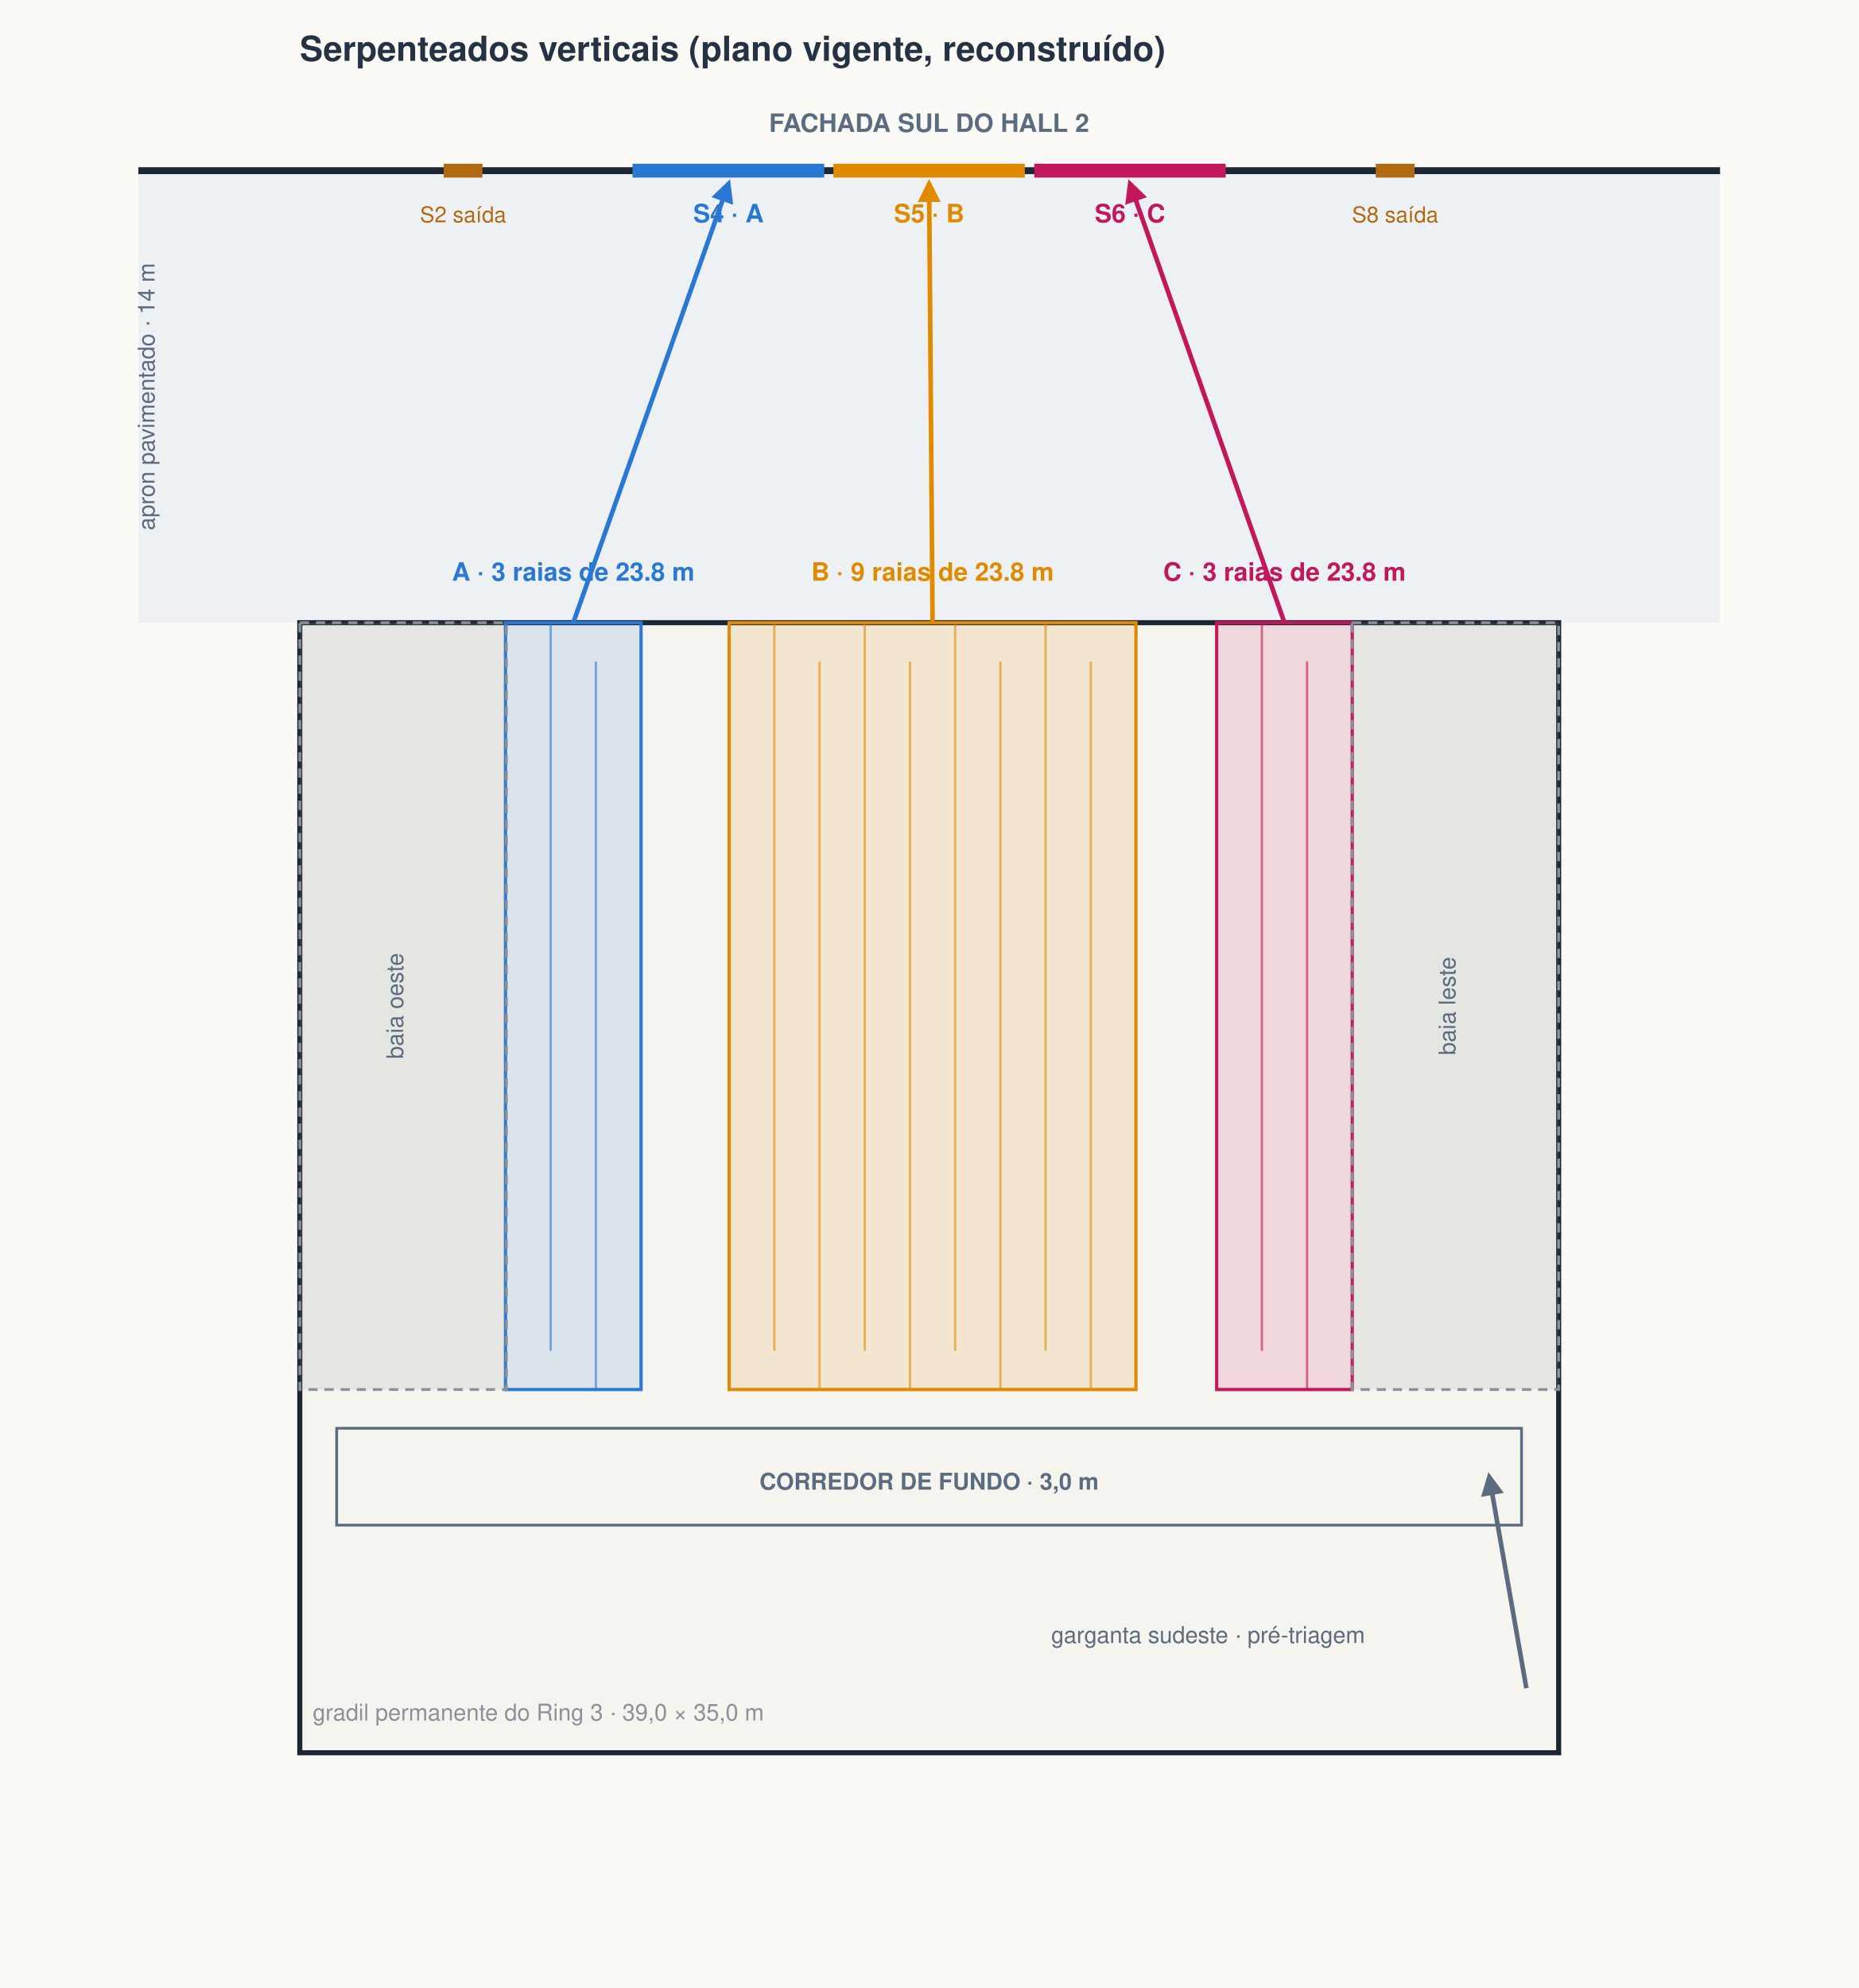
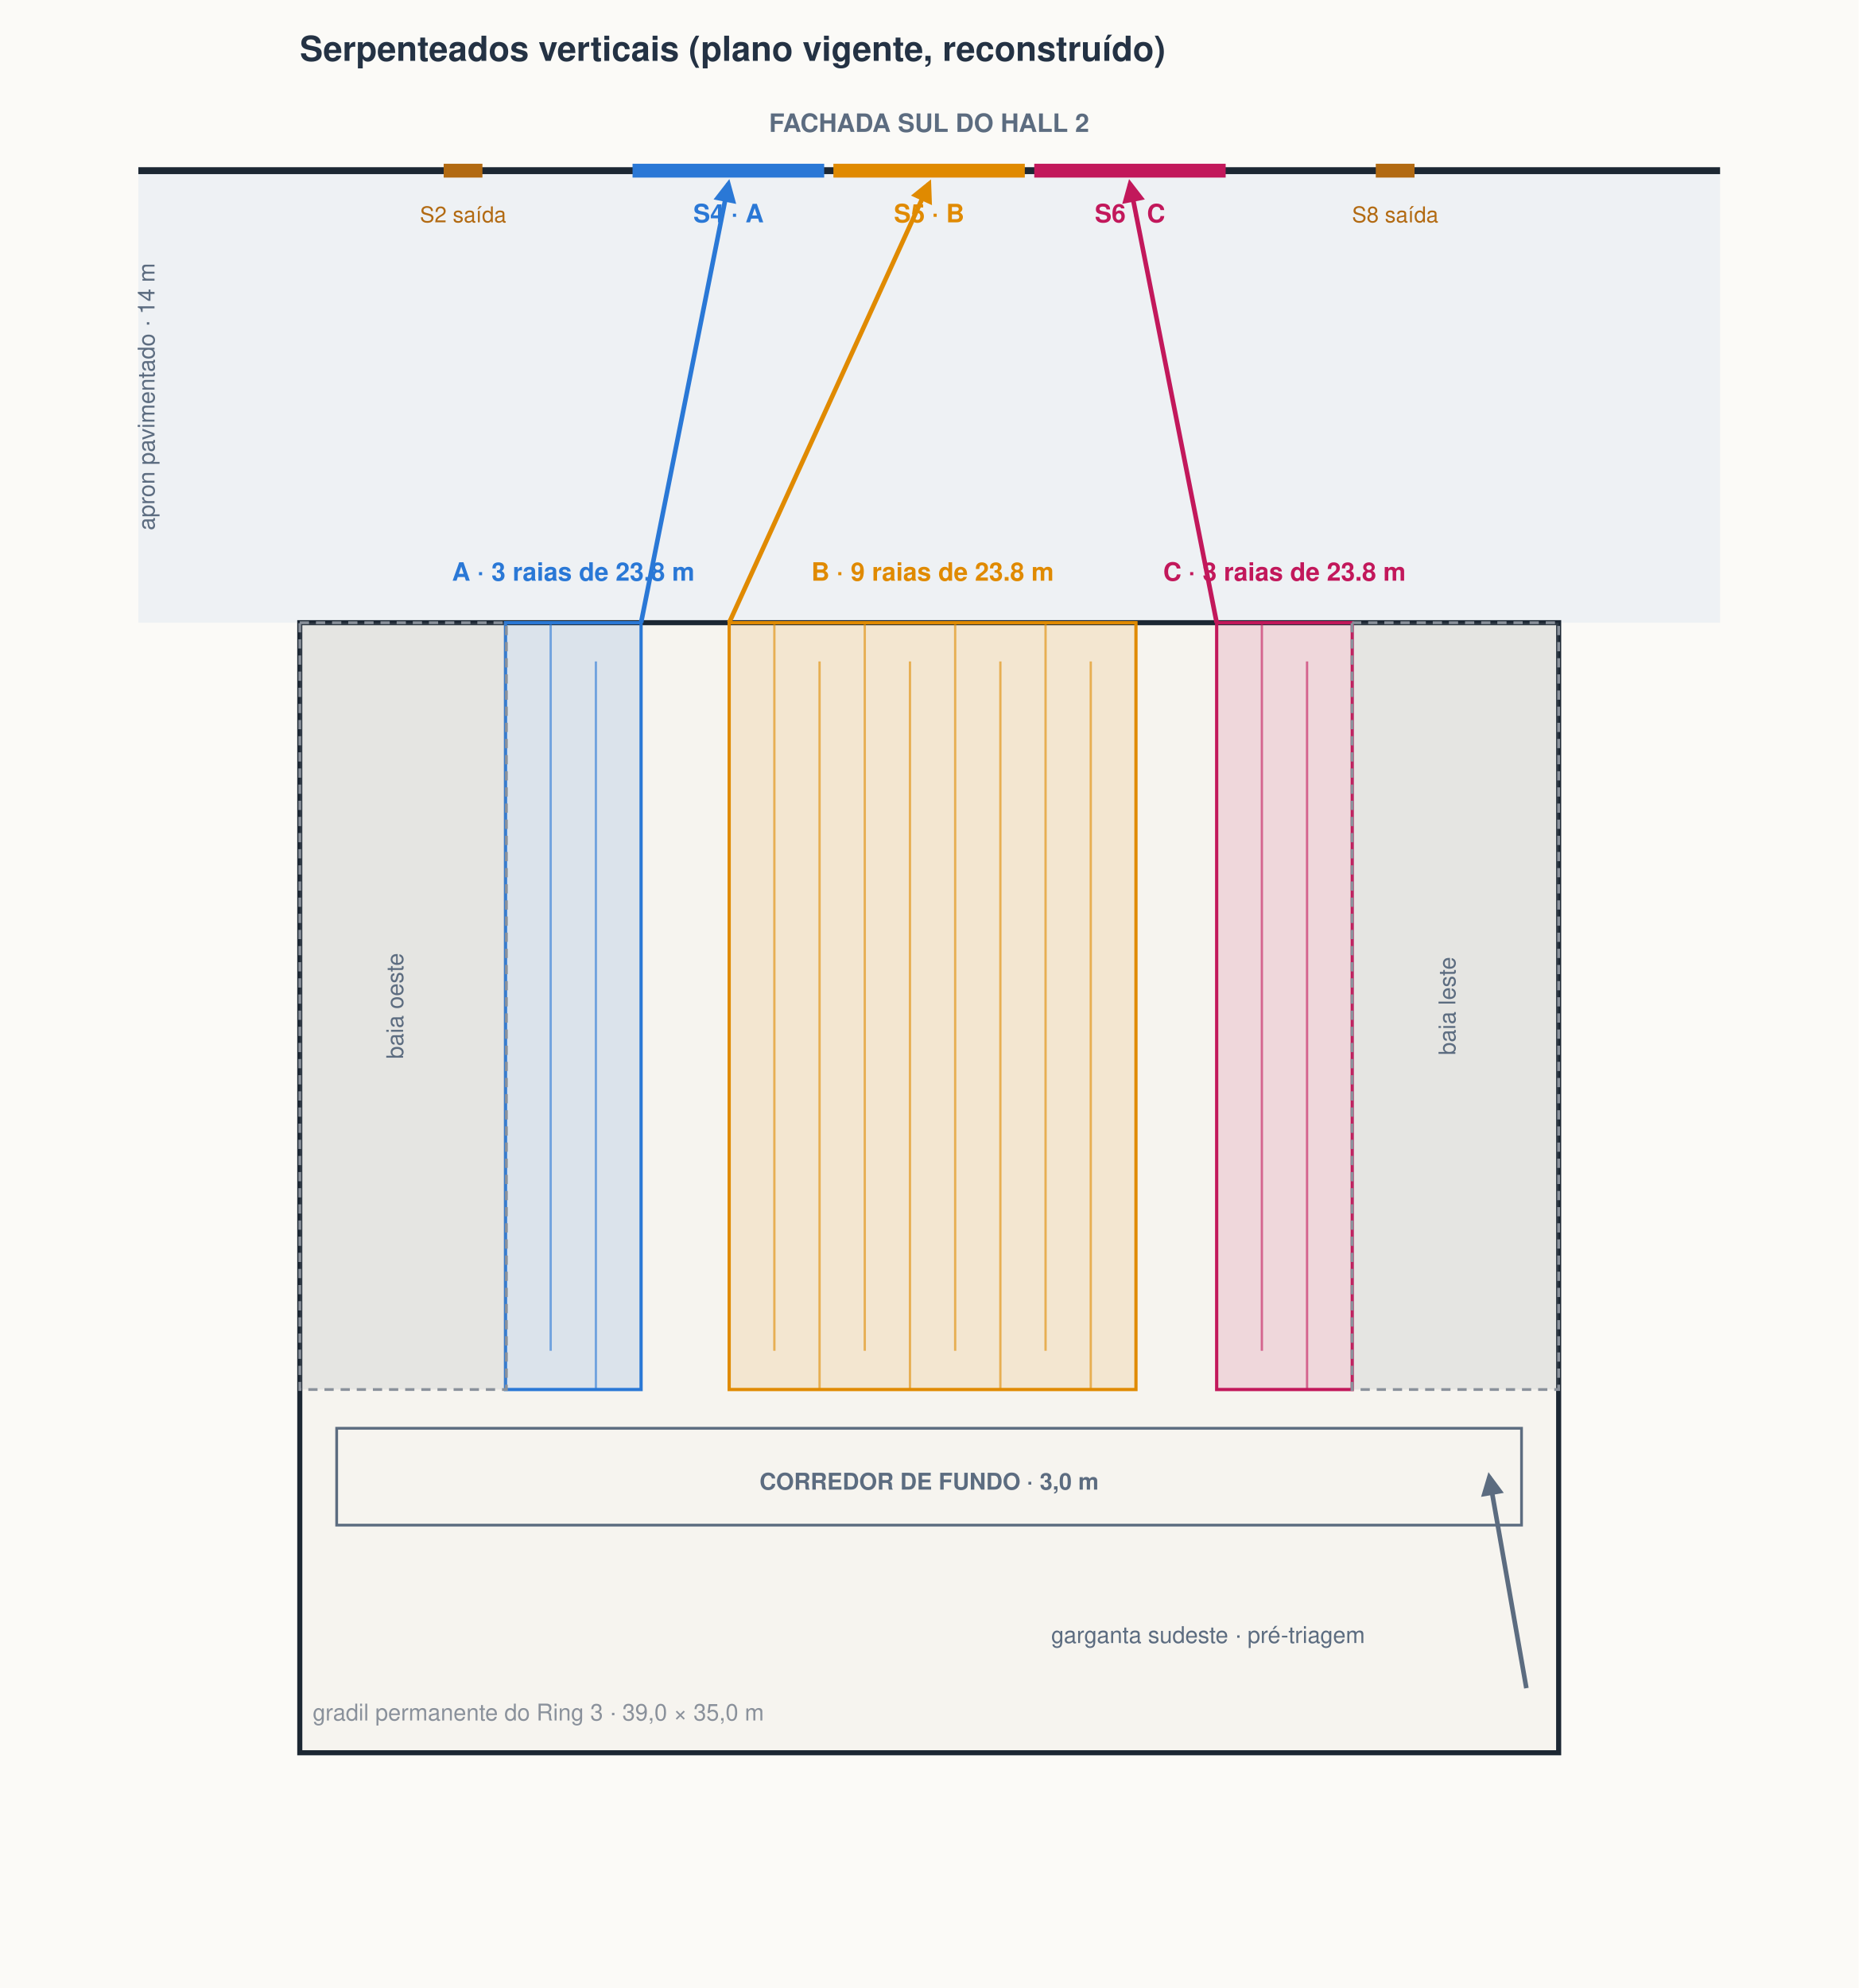
<svg xmlns="http://www.w3.org/2000/svg" viewBox="0 0 806 862" width="806" height="862" role="img">
  <rect width="806" height="862" fill="#fbfaf7" />
  <defs>
    <marker id="seta" viewBox="0 0 10 10" refX="8" refY="5" markerWidth="5" markerHeight="5" orient="auto-start-reverse">
      <path d="M0,0 L10,5 L0,10 z" fill="context-stroke" />
    </marker>
  </defs>
  <text x="130.0" y="26.4" text-anchor="start" font-family="ui-sans-serif,system-ui,Helvetica,Arial,sans-serif" font-size="15" font-weight="700" fill="#243244">Serpenteados verticais (plano vigente, reconstruído)</text>
  <rect x="60.0" y="74.0" width="685.9" height="196.0" fill="#eef1f4" />
  <rect x="130.0" y="270.0" width="545.9" height="490.0" fill="#f6f4ef" stroke="#1c2733" stroke-width="2.2" />
  <line x1="60.0" y1="74.0" x2="745.9" y2="74.0" stroke="#1c2733" stroke-width="3" />
  <text x="402.9" y="57.2" text-anchor="middle" font-family="ui-sans-serif,system-ui,Helvetica,Arial,sans-serif" font-size="11" font-weight="700" fill="#5c6c80">FACHADA SUL DO HALL 2</text>
  <line x1="274.3" y1="74.0" x2="357.4" y2="74.0" stroke="#2a78d6" stroke-width="6" />
  <text x="315.9" y="96.4" text-anchor="middle" font-family="ui-sans-serif,system-ui,Helvetica,Arial,sans-serif" font-size="11" font-weight="700" fill="#2a78d6">S4 · A</text>
  <line x1="361.4" y1="74.0" x2="444.4" y2="74.0" stroke="#e08a00" stroke-width="6" />
  <text x="402.9" y="96.4" text-anchor="middle" font-family="ui-sans-serif,system-ui,Helvetica,Arial,sans-serif" font-size="11" font-weight="700" fill="#e08a00">S5 · B</text>
  <line x1="448.5" y1="74.0" x2="531.5" y2="74.0" stroke="#c2185b" stroke-width="6" />
  <text x="490.0" y="96.4" text-anchor="middle" font-family="ui-sans-serif,system-ui,Helvetica,Arial,sans-serif" font-size="11" font-weight="700" fill="#c2185b">S6 · C</text>
  <line x1="192.4" y1="74.0" x2="209.2" y2="74.0" stroke="#b26a12" stroke-width="6" />
  <text x="200.8" y="96.4" text-anchor="middle" font-family="ui-sans-serif,system-ui,Helvetica,Arial,sans-serif" font-size="9.5" font-weight="400" fill="#b26a12">S2 saída</text>
  <line x1="596.6" y1="74.0" x2="613.4" y2="74.0" stroke="#b26a12" stroke-width="6" />
  <text x="605.0" y="96.4" text-anchor="middle" font-family="ui-sans-serif,system-ui,Helvetica,Arial,sans-serif" font-size="9.5" font-weight="400" fill="#b26a12">S8 saída</text>
  <text x="67.0" y="172.0" text-anchor="middle" font-family="ui-sans-serif,system-ui,Helvetica,Arial,sans-serif" font-size="10" font-weight="400" fill="#5c6c80" transform="rotate(-90 67.0 172.0)">apron pavimentado · 14 m</text>
  <rect x="219.2" y="270.0" width="58.8" height="332.5" fill="#2a78d6" fill-opacity=".13" stroke="#2a78d6" stroke-width="1.4" />
  <line x1="238.8" y1="585.7" x2="238.8" y2="270.0" stroke="#2a78d6" stroke-width="1" stroke-opacity=".6" />
  <line x1="258.4" y1="602.5" x2="258.4" y2="286.8" stroke="#2a78d6" stroke-width="1" stroke-opacity=".6" />
  <text x="248.6" y="251.8" text-anchor="middle" font-family="ui-sans-serif,system-ui,Helvetica,Arial,sans-serif" font-size="11" font-weight="700" fill="#2a78d6" paint-order="stroke" stroke="#eef1f4" stroke-width="3.5" stroke-linejoin="round">A · 3 raias de 23.8 m</text>
-   <line x1="248.6" y1="270.0" x2="315.9" y2="79.6" stroke="#2a78d6" stroke-width="2" marker-end="url(#seta)" />
+   <line x1="278.0" y1="270.0" x2="315.9" y2="79.6" stroke="#2a78d6" stroke-width="2" marker-end="url(#seta)" />
  <rect x="316.2" y="270.0" width="176.4" height="332.5" fill="#e08a00" fill-opacity=".13" stroke="#e08a00" stroke-width="1.4" />
  <line x1="335.8" y1="585.7" x2="335.8" y2="270.0" stroke="#e08a00" stroke-width="1" stroke-opacity=".6" />
  <line x1="355.4" y1="602.5" x2="355.4" y2="286.8" stroke="#e08a00" stroke-width="1" stroke-opacity=".6" />
  <line x1="375.0" y1="585.7" x2="375.0" y2="270.0" stroke="#e08a00" stroke-width="1" stroke-opacity=".6" />
  <line x1="394.6" y1="602.5" x2="394.6" y2="286.8" stroke="#e08a00" stroke-width="1" stroke-opacity=".6" />
  <line x1="414.2" y1="585.7" x2="414.2" y2="270.0" stroke="#e08a00" stroke-width="1" stroke-opacity=".6" />
  <line x1="433.8" y1="602.5" x2="433.8" y2="286.8" stroke="#e08a00" stroke-width="1" stroke-opacity=".6" />
  <line x1="453.4" y1="585.7" x2="453.4" y2="270.0" stroke="#e08a00" stroke-width="1" stroke-opacity=".6" />
  <line x1="473.0" y1="602.5" x2="473.0" y2="286.8" stroke="#e08a00" stroke-width="1" stroke-opacity=".6" />
  <text x="404.4" y="251.8" text-anchor="middle" font-family="ui-sans-serif,system-ui,Helvetica,Arial,sans-serif" font-size="11" font-weight="700" fill="#e08a00" paint-order="stroke" stroke="#eef1f4" stroke-width="3.5" stroke-linejoin="round">B · 9 raias de 23.8 m</text>
-   <line x1="404.4" y1="270.0" x2="402.9" y2="79.6" stroke="#e08a00" stroke-width="2" marker-end="url(#seta)" />
+   <line x1="316.2" y1="270.0" x2="402.9" y2="79.6" stroke="#e08a00" stroke-width="2" marker-end="url(#seta)" />
  <rect x="527.6" y="270.0" width="58.8" height="332.5" fill="#c2185b" fill-opacity=".13" stroke="#c2185b" stroke-width="1.4" />
  <line x1="547.2" y1="585.7" x2="547.2" y2="270.0" stroke="#c2185b" stroke-width="1" stroke-opacity=".6" />
  <line x1="566.8" y1="602.5" x2="566.8" y2="286.8" stroke="#c2185b" stroke-width="1" stroke-opacity=".6" />
  <text x="557.0" y="251.8" text-anchor="middle" font-family="ui-sans-serif,system-ui,Helvetica,Arial,sans-serif" font-size="11" font-weight="700" fill="#c2185b" paint-order="stroke" stroke="#eef1f4" stroke-width="3.5" stroke-linejoin="round">C · 3 raias de 23.8 m</text>
-   <line x1="557.0" y1="270.0" x2="490.0" y2="79.6" stroke="#c2185b" stroke-width="2" marker-end="url(#seta)" />
+   <line x1="527.6" y1="270.0" x2="490.0" y2="79.6" stroke="#c2185b" stroke-width="2" marker-end="url(#seta)" />
  <rect x="130.0" y="270.0" width="89.6" height="332.5" fill="#8a919b" fill-opacity=".16" stroke="#8a919b" stroke-width="1.2" stroke-dasharray="4 3" />
  <text x="174.8" y="436.2" text-anchor="middle" font-family="ui-sans-serif,system-ui,Helvetica,Arial,sans-serif" font-size="10" font-weight="400" fill="#5c6c80" transform="rotate(-90 174.8 436.2)">baia oeste</text>
  <rect x="586.3" y="270.0" width="89.6" height="332.5" fill="#8a919b" fill-opacity=".16" stroke="#8a919b" stroke-width="1.2" stroke-dasharray="4 3" />
  <text x="631.1" y="436.2" text-anchor="middle" font-family="ui-sans-serif,system-ui,Helvetica,Arial,sans-serif" font-size="10" font-weight="400" fill="#5c6c80" transform="rotate(-90 631.1 436.2)">baia leste</text>
  <rect x="146.0" y="619.3" width="513.8" height="42.0" fill="none" stroke="#5c6c80" stroke-width="1.2" />
  <text x="402.9" y="645.9" text-anchor="middle" font-family="ui-sans-serif,system-ui,Helvetica,Arial,sans-serif" font-size="10" font-weight="600" fill="#5c6c80">CORREDOR DE FUNDO · 3,0 m</text>
  <line x1="661.9" y1="732.0" x2="645.8" y2="640.3" stroke="#5c6c80" stroke-width="2" marker-end="url(#seta)" />
  <text x="591.9" y="712.4" text-anchor="end" font-family="ui-sans-serif,system-ui,Helvetica,Arial,sans-serif" font-size="10" font-weight="400" fill="#5c6c80">garganta sudeste · pré-triagem</text>
  <text x="135.6" y="746.0" text-anchor="start" font-family="ui-sans-serif,system-ui,Helvetica,Arial,sans-serif" font-size="10" font-weight="400" fill="#8a919b">gradil permanente do Ring 3 · 39,0 × 35,0 m</text>
</svg>
